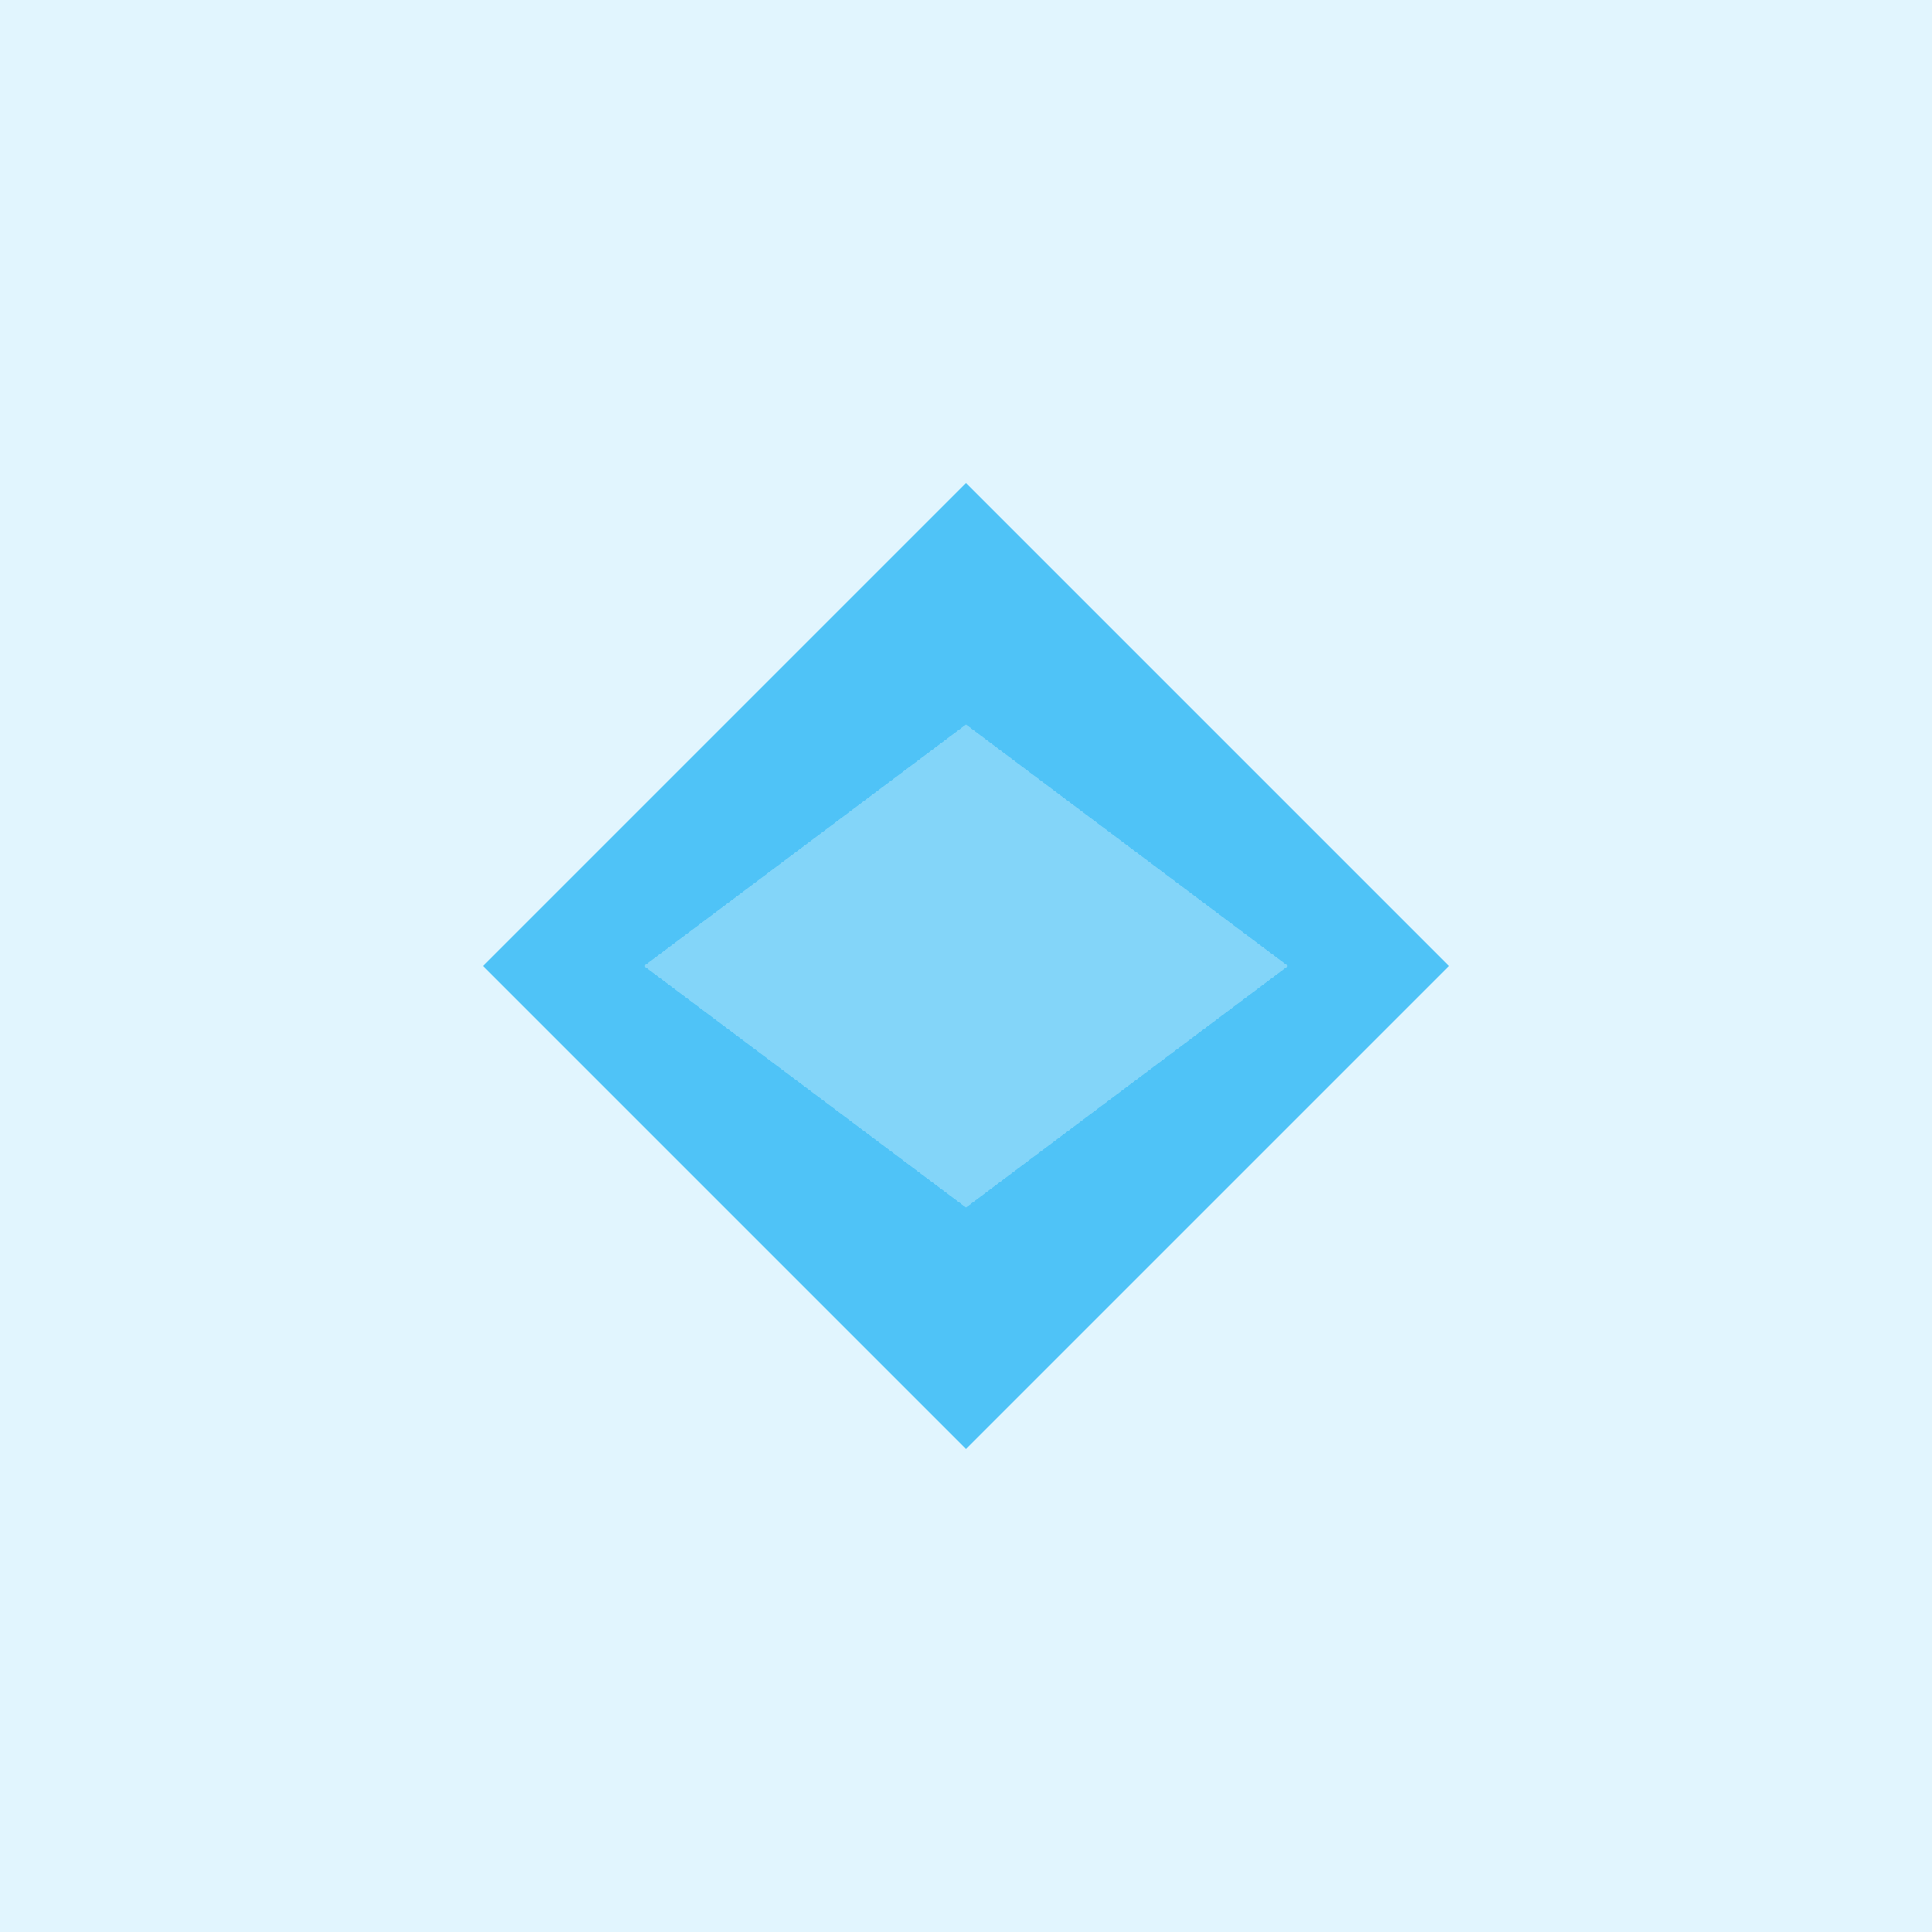
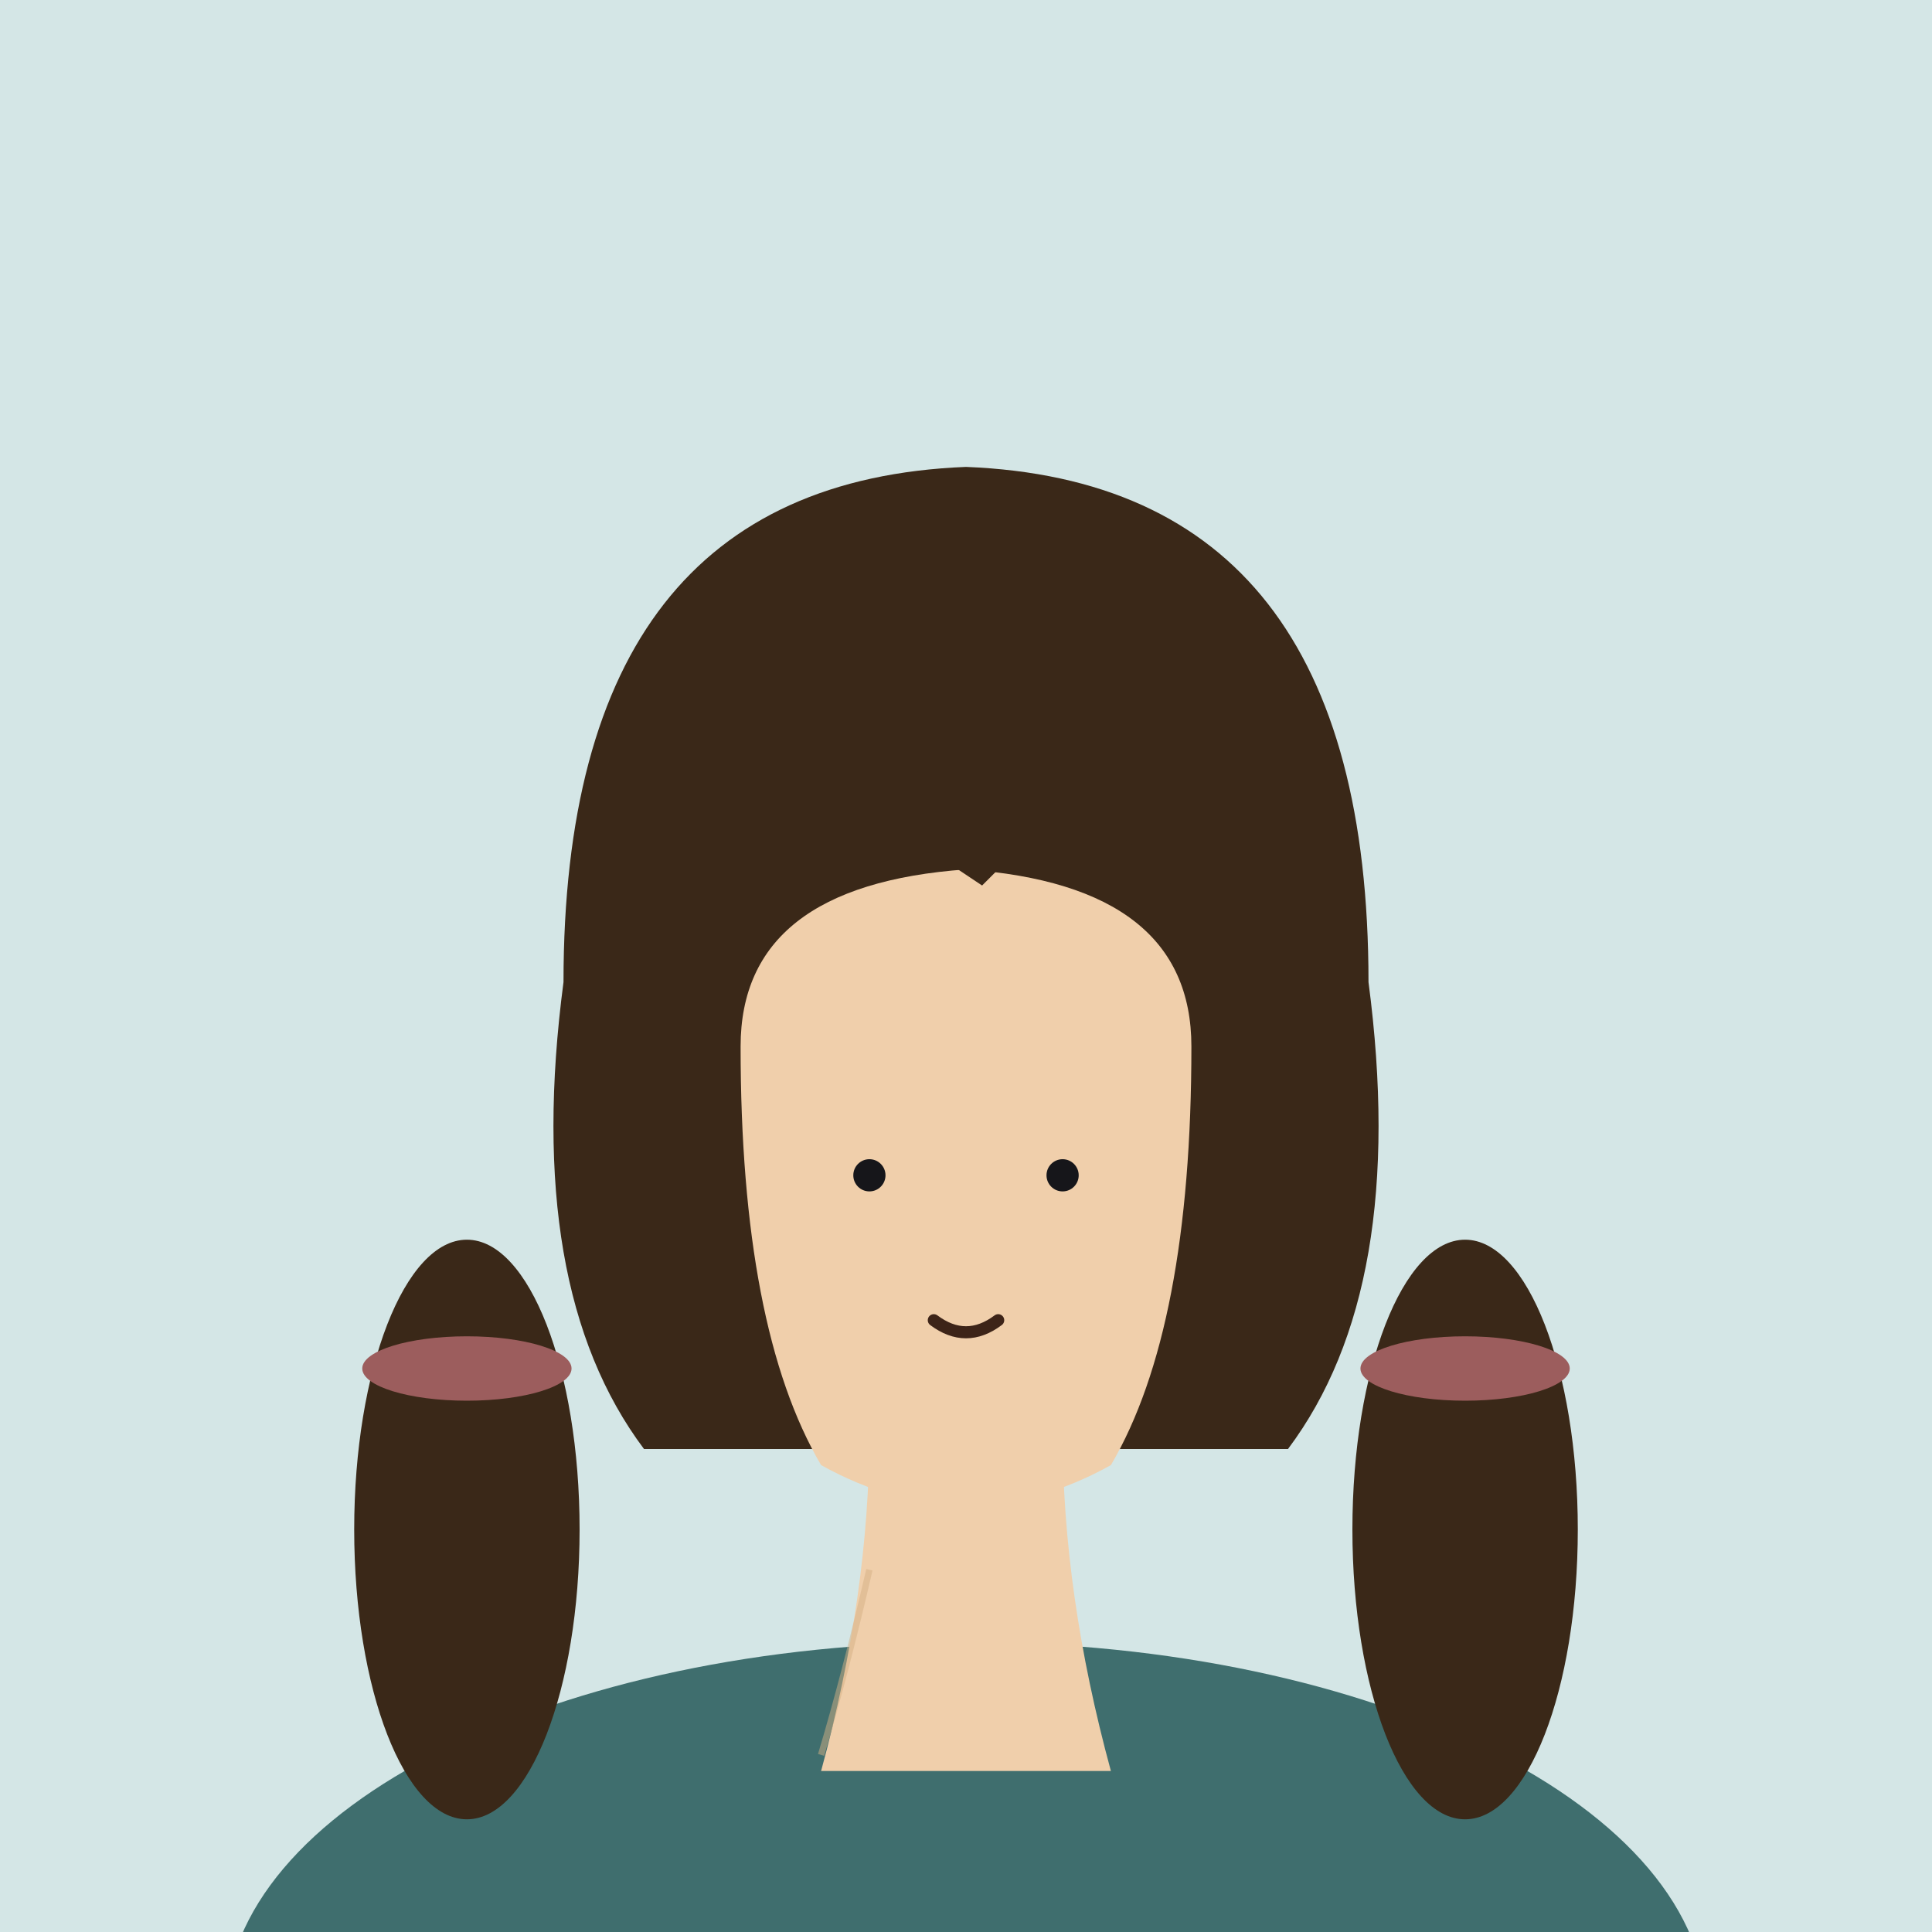
<svg xmlns="http://www.w3.org/2000/svg" viewBox="0 0 240 240" width="240" height="240">
-   <rect width="240" height="240" fill="#E1F5FE" />
-   <path d="M120 60 L180 120 L120 180 L60 120 Z" fill="#4FC3F7" />
-   <path d="M120 90 L160 120 L120 150 L80 120 Z" fill="white" opacity="0.3" />
+   <rect width="240" height="240" fill="#D4E6E6" />
+   <ellipse cx="120" cy="250" rx="92" ry="46" fill="#3F6E6E" />
+   <ellipse cx="58" cy="190" rx="14" ry="36" fill="#3A2818" />
+   <ellipse cx="182" cy="190" rx="14" ry="36" fill="#3A2818" />
+   <path d="M 70 122 Q 65 160 80 180 L 160 180 Q 175 160 170 122 Q 170 60 120 58 Q 70 60 70 122 Z" fill="#3A2818" />
+   <ellipse cx="58" cy="170" rx="13" ry="4" fill="#9C5D5D" />
+   <ellipse cx="182" cy="170" rx="13" ry="4" fill="#9C5D5D" />
+   <path d="M 108 178 Q 108 198 102 220 L 138 220 Q 132 198 132 178 Z" fill="#F0CFAB" />
+   <path d="M 108 195 Q 105 208 102 218" stroke="#D4B084" stroke-width="0.8" fill="none" opacity="0.5" />
+   <path d="M 92 130 Q 92 165 102 182 Q 120 192 138 182 Q 148 165 148 130 Q 148 110 120 108 Q 92 110 92 130 Z" fill="#F0CFAB" />
+   <path d="M 88 118 Q 105 95 120 95 Q 135 95 152 118 Q 145 100 130 102 L 122 110 L 110 102 Q 95 100 88 118 Z" fill="#3A2818" />
+   <circle cx="108" cy="146" r="2" fill="#16161A" />
+   <circle cx="132" cy="146" r="2" fill="#16161A" />
+   <path d="M 116 164 Q 120 167 124 164" stroke="#3D2418" stroke-width="1.5" fill="none" stroke-linecap="round" />
</svg>
